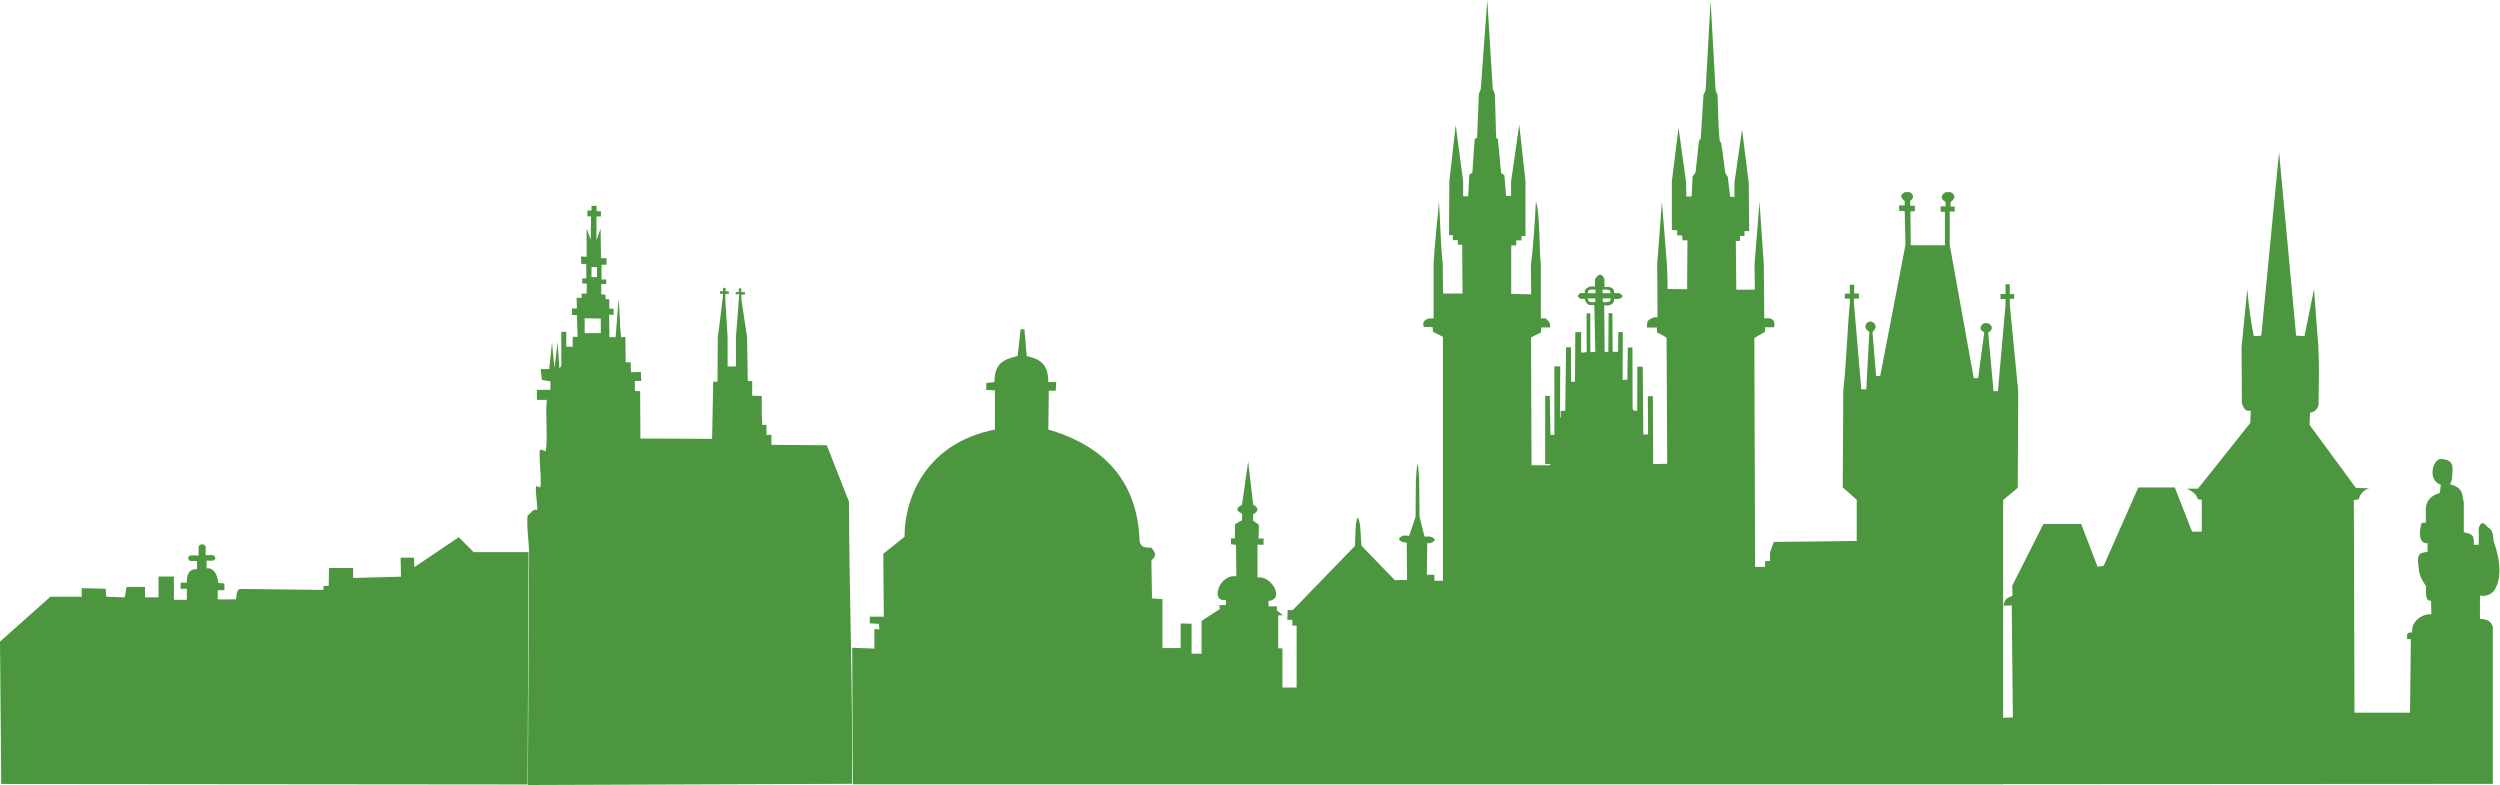
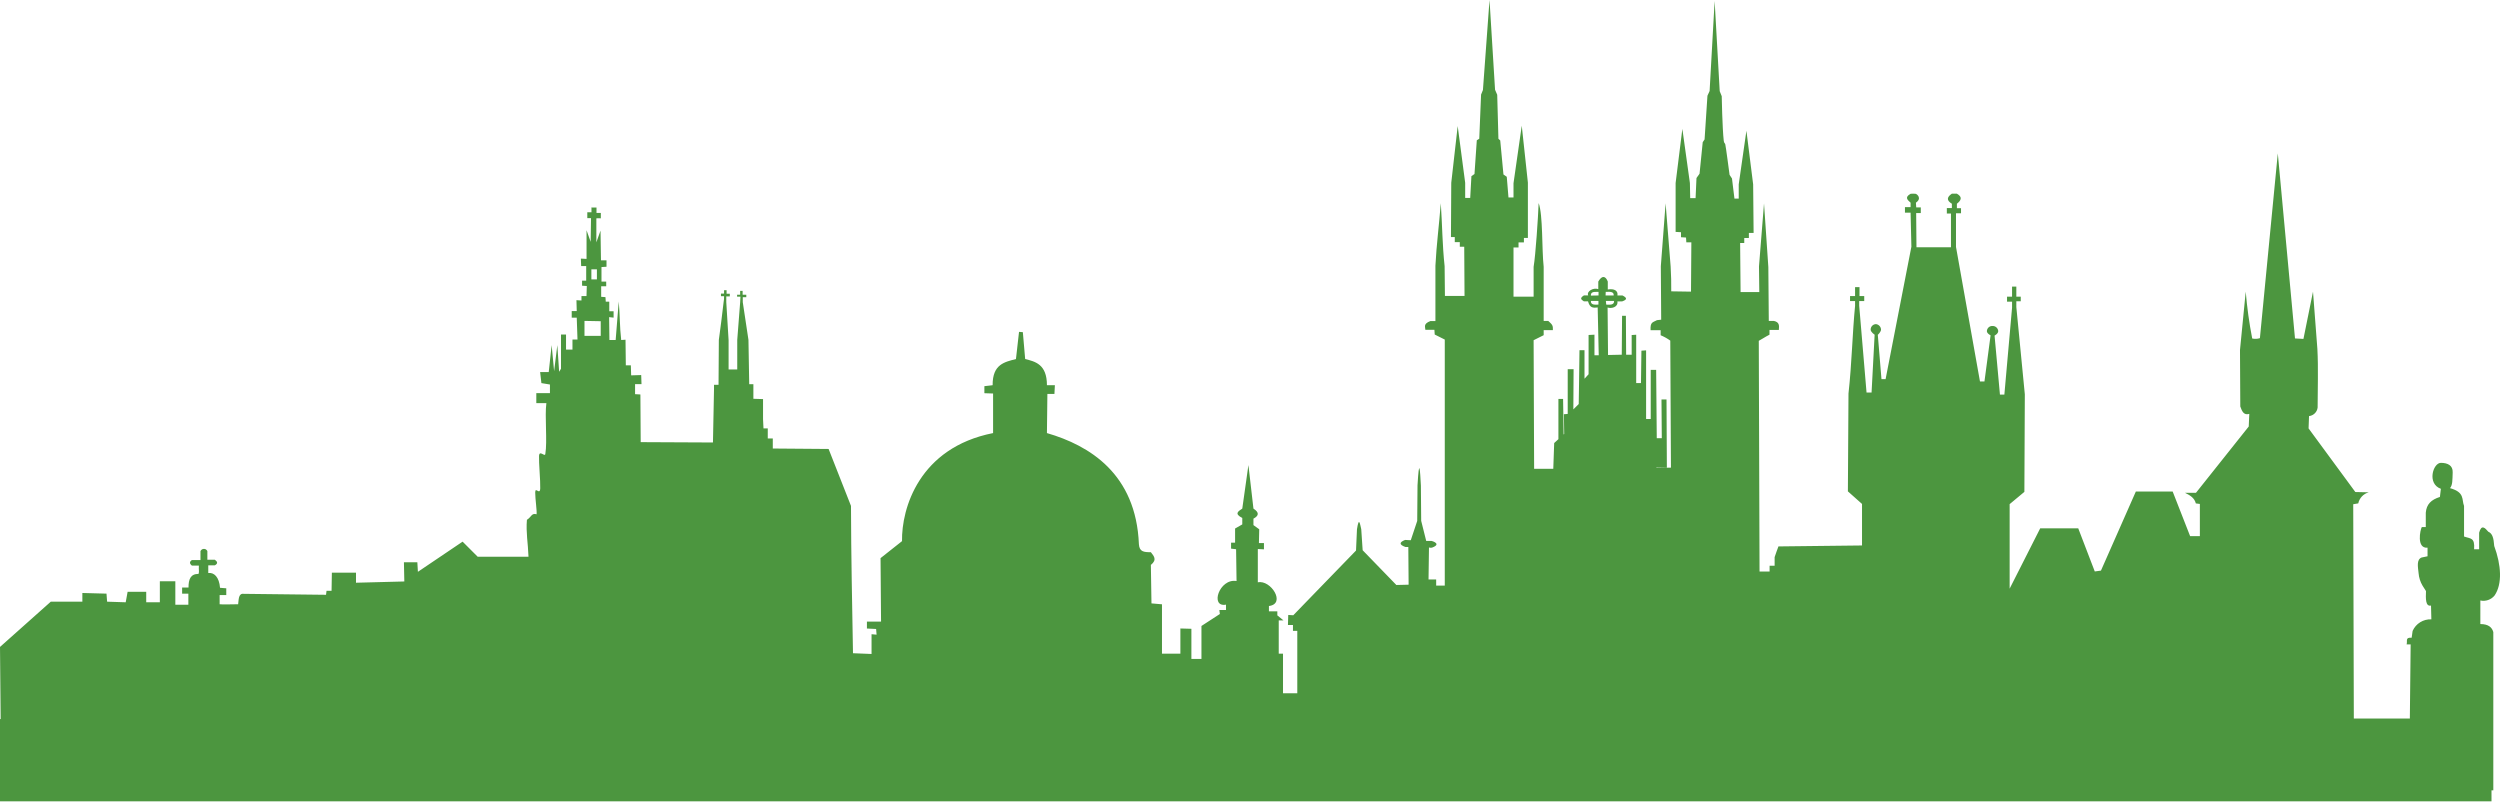
- <svg xmlns="http://www.w3.org/2000/svg" width="501.3" height="157.36" viewBox="0 0 501.3 157.36">
+ <svg xmlns="http://www.w3.org/2000/svg" width="497.19" height="159.36" viewBox="0 0 497.19 159.36">
  <defs>
    <style>.a{fill:#4c963f;}</style>
  </defs>
-   <polygon class="a" points="309.84 93.05 309.84 79.38 310.77 79.38 310.89 87.2 311.69 87.2 311.69 73.46 312.86 73.46 312.8 83.69 313.85 83.69 314.03 69.64 315.02 69.64 315.02 76.54 315.82 76.54 315.88 66.62 317.05 66.56 317.05 70.69 318.16 70.67 318.14 62.84 318.88 62.83 318.9 70.63 322.5 70.55 322.56 62.81 323.32 62.8 323.37 70.55 324.47 70.54 324.5 66.62 325.4 66.56 325.37 76.17 326.32 76.14 326.41 69.7 327.34 69.64 327.37 83.29 328.29 83.29 328.32 73.52 329.4 73.52 329.52 87.11 330.48 87.14 330.42 79.44 331.43 79.44 331.5 92.99 309.84 93.05" />
-   <path class="a" d="M.25,157.2,0,128.66l10.1-9h6.29v-1.73l4.8.13.12,1.6,3.7.12.37-2.09h3.7v2.09h2.71V115.6h3.08v4.67h2.59v-2.2H36.22v-1.23h1.23c0-1.61.38-2.74,2-2.71.17-.58,0-.59.06-1.64l-1.38,0c-.54-.43-.48-.8,0-1.11h1.7v-1.79a.78.78,0,0,1,1.41,0l0,1.73h1.49c.51.37.67.74,0,1.11H41.42l0,1.53c1.15-.16,2.17.8,2.34,2.94L45,117l0,1.35-1.35,0v1.82c.48.08,2.81,0,3.68,0,.15-.8,0-2.24,1.13-2.07l16.35.19.1-.8h1l.06-3.6,4.83,0v2l9.61-.25-.08-3.82h2.66l.11,1.9,8.89-6,3,3,11,0-.2,46.58Z" />
-   <path class="a" d="M118.61,41.22c0,.34,0,.68,0,1h-.83c0,.34,0,.68,0,1.16.23,0,.31,0,.74,0l-.07,4.72-.82-2.31,0,5.7-1.13-.06.06,1.49h1v2.9h-.82v1l.94.06-.06,2h-1v.88l-1-.06.06,2.16-1,0v1.31h1l.15,4.36h-1l0,2h-1.28v-3h-1v6.8l-.37.61-.36-5.31-.64,5.19-.49-5.19L110.13,74h-1.71l.25,2.19,1.7.28v1.71h-2.71v2h2c-.35,2.53.22,7.61-.21,10.12-.11.63-1.19-.89-1.25.4s.29,4.89.24,6.4-1-.43-1,.85.37,3.7.27,4.33c-1-.31-1,.52-1.92,1.1-.21,2.55.22,4.63.31,7.23l-.25,46.8,65-.24c.17-19-.56-37.1-.61-56.56l-4.45-11.32-11.1-.09v-2l-1,0,0-2-.85,0-.09-1.83V79.4l-1.92-.06,0-2.93-.88,0-.15-8.81-1.13-7.5V59.06h.7v-.49h-.73v-.76h-.49v.76h-.61V59h.67l-.06,1.1-.58,7.5v5.88l-1.67,0,0-5.82-.46-7.56c0-.51,0-.8,0-1.16l.7,0v-.52h-.64l0-.7H145v.67l-.61,0a2.13,2.13,0,0,0,0,.52l.58,0c0,.35,0,.72-.09,1.16l-.46,3.81-.49,3.72-.06,8.93H143v.85L142.79,88l-14.37-.07-.06-9.48-1.06-.06,0-2h1.28l-.06-1.8-2,.06-.06-2h-1l-.06-5.09-.86.06c-.31-2.69-.24-5-.49-7.66l-.61,7.66H122.2l-.06-4.55.89.1V61.9h-.86V60h-.7l-.06-.91-.85-.06V56.93h1l0-.89-.94,0,0-2.93,1-.06V51.77h-1.1l-.09-5.91-.83,2.34V43.42c.31,0,.72-.05.89,0,0-.33,0-1,0-1.07-.3,0-.37,0-.86,0,0-.49,0-.66,0-1.07-.17,0-.82,0-1.12,0Zm0,12.35h1.1l0,2h-1.1Zm-1.4,10.25,3.26.06V66.8h-3.23l0-3Z" />
-   <path class="a" d="M298.23,0l-1.31,17.9-.37.91-.36,8.78-.49.31-.46,6.71-.61.42-.24,4.33-1,0,0-3-1.49-11.29-1.28,11.29-.06,10.79h.76l0,1,1,0,0,.92.88,0,.06,9.79-3.9,0-.06-5.92c-.46-4.21-.47-8.32-.76-12.53-.33,4.27-.86,8.26-1.07,12.44v11h-1c-1.48.57-1,1.16-1,1.74h1.8l.06.94,2,1v48.93l-1.71,0v-1.22l-1.52,0,.09-6.4s0,.14.58.08c2.06-.75,0-1.34-.06-1.34h-1.07l-1-4-.06-7c-.16-3.16-.34-5.84-.67-.06l-.06,7.08-1.28,3.84-1.13-.06c-1.17.46-1.23.94.06,1.4l.58,0,.06,7.5-2.44.06L273,109.43l-.28-4.18c-.24-1-.45-2.63-.85,0l-.19,4.24L259.2,122.36l-1-.06-.06,2h1v1.16H260v12.41l-2.84,0V130h-.85v-6.62h.94l-1.22-1v-.8l-1.67,0v-1.06c3.45-.42.39-5.28-2.21-4.71l0-6.62,1.22.06v-1.28h-1l.06-2.74-1.15-.83v-1.28c1.11-.59,1.18-1.24,0-1.95l-1-8.66-1.22,8.66c-.76.51-1.69,1,0,1.86v1.28l-1.43.82,0,2.81-.8,0v1.19l1,.12.09,6.32c-3.45-.57-5.34,5.31-2.1,4.7v1.07h-1.32l.1.79-3.66,2.38v6.56l-2,0v-6l-2.19-.06,0,4.94-3.66,0,0-9.82L231,120l-.12-7.65c1.32-1.07.56-1.78,0-2.53-1.4,0-2.28-.08-2.38-1.59-.56-14-9.82-19.64-18.29-22.1l.09-7.78h1.4l.09-1.74h-1.58c0-4.21-2.38-4.71-4.33-5.21l-.46-5.34-.76-.06-.61,5.4c-2.23.6-4.67,1-4.64,5.21l-1.64.19v1.4l1.73.06v7.87c-14.73,2.92-18.22,15-18.11,21.49l-4.27,3.42.1,12.62h-2.81V125l1.83.09.09,1.13-1-.09v3.93l-4.45-.18.13,27.38,230.66,0,0-57,2.93-2.44.09-19.39L403,61.07l0-1.16h.88l0-.94H403V57h-.85l0,1.95-1,0v1h1l0,1.19-1.53,17.29h-.88l-1.07-11.74s.74-.36.73-.91-.48-.95-1.13-1a1.07,1.07,0,0,0-1.12.92c-.11.54.73.94.73.94l-1.22,9.18h-.89l-4.81-26.71V42.41l1,0v-1l-.82,0,0-.89c.81-.64,1.2-1.32,0-2h-1c-.91.61-1.19,1.28,0,2v.86h-1l0,1.09H390l0,6.71h-6.86l-.06-6.8.88,0V41.25l-.91,0-.06-.94c1.25-.87.22-1.71-.06-1.77s-1,0-1,0c-1.29.73-.55,1.26,0,1.77l0,.88-1.12,0v1.1l1.12,0,.16,6.77-5.07,26.34-.82,0-.73-8.81s.66-.6.64-1.06a1.14,1.14,0,0,0-1-1.07,1.08,1.08,0,0,0-1.06,1.1c0,.5.79,1,.79,1l-.61,11.5-1,0L371.75,60.8l0-.92,1,0V58.85l-.94,0,0-1.74h-.88v1.77h-1v1l1,0,0,.95c-.54,5.46-.63,11.28-1.31,17.44l-.12,19.45,2.81,2.5v8.26l-16.62.19-.37,1-.39,1.13,0,1.71h-1l0,1.16-2,0-.15-45.89c.42-.2,1.19-.74,2.13-1.22v-.94h1.86c.09-.91.1-1.56-1-1.8l-1,0-.09-10.71-.86-12.65-1,12.53.06,5.09-3.72,0-.09-9.75.82,0,0-1,.92,0,0-1h.94l-.09-9.66-1.34-10.7-1.53,10.67,0,2.83-.85,0-.49-4-.48-.73s-.77-5.87-.86-6.1-.25-.21-.3-.7c-.28-2.44-.4-8.84-.4-8.84l-.4-1-1-17.9-1,17.9-.43.94-.54,8.69-.37.55L340,34.55l-.61.85-.18,4-1.07,0-.06-3-1.5-10.77-1.34,10.77v9.72l1.07.06v1l1,.06.06.95h1L338.3,58l-3.93-.06c0-2.07,0-2.78-.12-4.94l-1-12.56-.95,12.5.07,10.64-.83.09c-.88.47-1.36.36-1.28,2h2v1a9.35,9.35,0,0,1,1.92,1.07L334.31,93l-2.9.06-.09-4.67h-.95l-1.83-2.13,0-3.84-.91-.09-2-2.08V76.56l-2-2.1-.09-3.78-1.77,0-.09-9.52c.64.27,2.15,0,1.95-1.21l.95,0c1.17-.4.85-.78.06-1.18l-1,0c.16-.93-.62-1.41-1.92-1.19V56c-.4-1.07-1.12-1.36-1.89,0v1.5c-1-.37-2.4.48-2,1.25h-.88c-1,.63-.41.88,0,1.18l.82,0c.36,1.25.87,1.35,1.92,1.21l.21,9.52h-2.07v3.81l-1.89,2.07-.06,3.81-2,2-.95.07.06,3.93L311,88.18l-.18,5.12c-1.31,0-2.18,0-3.72,0L307,67.66l2-1,0-1h1.83c0-.8.05-1-.91-1.83l-.95,0,0-10.76c-.39-3.49-.12-10.3-1-12.69-.11,2.9-.6,10.31-1,12.69l.06,5.94-4-.06V49.21h1l0-1h1.07l0-.89.79,0,0-11L304.64,25,303,36.44l0,2.83-1,0-.34-4.11L301,34.7l-.64-6.77L300,27.6l-.24-8.75-.43-1Zm21.19,58.08.52,0v.71h-1.55c-.05-.67.5-.75,1-.74Zm1.95,0c.62,0,1.65-.18,1.59.71l-1.62,0,0-.74Zm-3,1.77h1.52v.73C319.29,60.6,318.33,60.73,318.39,59.85Zm3,0H323c.06.88-.94.75-1.56.73Z" />
-   <path class="a" d="M401.62,157.24l0-13.31,2-.09-.23-22.45-1.64.08c.28-1.83,1.12-1.51,1.81-2.09l-.08-1.91,6.27-12.41h7.56l3.29,8.58,1.23-.17,6.94-15.73h7.32l3.47,8.87h1.94v-6.4l-.8-.1c-.28-1.15-1.22-1.63-2.17-2.12h2.2l10.49-13.17.11-2.51c-1.11.34-1.46-.55-1.79-1.47l-.06-11.24L450.62,58a84.66,84.66,0,0,0,1.29,9.32,3,3,0,0,0,1.53-.07L457,30.51l3.42,36.8,1.68.09L464,58l.87,11.39c.21,3.89.09,7.78.05,11.66a1.93,1.93,0,0,1-1.71,1.7l-.09,2.45,9.29,12.65,2.68.06a2.9,2.9,0,0,0-2.1,2.2l-1,.17.13,42.62,11.14,0,.16-14.75h-.8c.21-.7-.34-1.41,1-1.32l.19-1.35a3.88,3.88,0,0,1,3.73-2.31l-.07-2.74c-1.1.24-1.06-1.34-1-2.88l-.68-1.07A5.79,5.79,0,0,1,485,114c-.15-1.34-.41-2.69.58-3.12l1.2-.25,0-1.71c-2.25.22-1.46-3.6-1.14-4.1h.79l0-2.85c.14-1.69,1.07-2.59,2.81-3.14l.19-1.62c-2.81-1-1.56-5.19,0-5.16,1.33,0,2.41.51,2.35,1.9-.06,1.56,0,2.48-.53,3.13,3,.83,2.29,2.29,2.79,3.54l0,6.08c1.3.47,2.17.15,2,2.53h1l0-3.29c.46-1.69,1.14-1,1.83-.19.79.34,1.06,1.19,1.17,2.83,1.41,3.88,1.63,7.55.08,9.84a2.85,2.85,0,0,1-2.84,1l0,4.69c1.63,0,2.32.67,2.58,1.6v31.47Z" />
+   <path class="a" d="M117.51,41.28h.1v-.06Z" />
+   <path class="a" d="M496.12,118.42c1.55-2.29,1.33-6-.08-9.84-.11-1.64-.38-2.49-1.17-2.83-.69-.81-1.37-1.5-1.83.19v3.29h-1c.17-2.38-.7-2.06-2-2.53v-6.08c-.5-1.25.21-2.71-2.79-3.54.53-.65.47-1.57.53-3.13.06-1.39-1-1.9-2.35-1.9-1.56,0-2.81,4.16,0,5.16l-.19,1.62c-1.74.55-2.67,1.45-2.81,3.14v2.85h-.79c-.32.5-1.11,4.32,1.14,4.1v1.71l-1.2.25c-1,.43-.73,1.78-.58,3.12a5.74,5.74,0,0,0,.79,2.48l.68,1.07c-.06,1.54-.1,3.12,1,2.88l.07,2.74a3.89,3.89,0,0,0-3.73,2.31l-.19,1.35c-1.34-.09-.79.62-1,1.32h.8l-.16,14.75H468.12L468,100.28l1-.17a2.91,2.91,0,0,1,2.1-2.2l-2.68-.06L459.12,85.2l.09-2.45a1.93,1.93,0,0,0,1.71-1.7c0-3.88.16-7.77-.05-11.66L460,58l-1.9,9.4-1.68-.09L453,30.51l-3.56,36.74a2.94,2.94,0,0,1-1.53.07A85.93,85.93,0,0,1,446.62,58l-1.14,11.6.06,11.24c.33.92.68,1.81,1.79,1.47l-.11,2.51L436.73,98h-2.2c1,.49,1.89,1,2.17,2.12l.8.1v6.4h-1.94l-3.47-8.87h-7.32l-6.94,15.73-1.23.17-3.29-8.58h-7.56l-6.08,12V100.26l2.93-2.44.09-19.39L401,61.07V59.91h.88V59H401V57h-.85v2h-1v1h1v1.19l-1.53,17.29h-.88l-1.07-11.74s.74-.36.73-.91a1.1,1.1,0,0,0-1.13-1,1.07,1.07,0,0,0-1.12.92c-.11.54.73.94.73.94l-1.22,9.18h-.89L389,49.11v-6.7h1v-1h-.82v-.89c.81-.64,1.2-1.32,0-2h-1c-.91.61-1.19,1.28,0,2v.86h-1v1.09H388v6.71h-6.86l-.06-6.8H382V41.25h-.91l-.06-.94c1.25-.87.22-1.71-.06-1.77a5.32,5.32,0,0,0-1,0c-1.29.73-.55,1.26,0,1.77v.88h-1.12v1.1h1.12l.16,6.77L375,75.4h-.82l-.73-8.81s.66-.6.64-1.06a1.14,1.14,0,0,0-1-1.07,1.08,1.08,0,0,0-1.06,1.1h0c0,.5.79,1,.79,1l-.61,11.5h-1L369.75,60.8v-.92h1v-1h-.94V57.11h-.88v1.77h-1v1h1v.95c-.54,5.46-.63,11.28-1.31,17.44l-.12,19.45,2.81,2.5v8.26l-16.62.19-.37,1-.39,1.13v1.71h-1v1.16h-2l-.15-45.89c.42-.2,1.19-.74,2.13-1.22v-.94h1.86c.09-.91.1-1.56-1-1.8h-1l-.09-10.71-.86-12.65-1,12.53.06,5.09h-3.72l-.09-9.75h.82v-1h.92v-1h.94l-.09-9.66L347.32,26l-1.53,10.67v2.83h-.85l-.49-4-.48-.73s-.77-5.87-.86-6.1-.25-.21-.3-.7c-.28-2.44-.4-8.84-.4-8.84l-.4-1L341,.2l-1,17.9-.43.94L339,27.73l-.37.55L338,34.55l-.61.85-.18,4h-1.07l-.06-3-1.5-10.77L333.24,36.4v9.72l1.07.06v1l1,.06.06.95h1L336.3,58l-3.93-.06c0-2.07,0-2.78-.12-4.94l-1-12.56-.95,12.5.07,10.64-.83.09c-.88.47-1.36.36-1.28,2h2v1a9.51,9.51,0,0,1,1.92,1.07L332.31,93l-2.9.06V93h2.09l-.07-13.55h-1l.06,7.7-1,0-.12-13.59h-1.08l0,9.77h-.92l0-13.65-.93.06-.09,6.44-.95,0,0-9.61-.9.06,0,3.92h-1.1l-.05-7.75h-.76l-.06,7.74-2.73.06-.09-9.45c.64.27,2.15,0,1.95-1.21h.95c1.17-.4.85-.78.06-1.18h-1c.16-.93-.62-1.41-1.92-1.19V56c-.4-1.07-1.12-1.36-1.89,0v1.5c-1-.37-2.4.48-2,1.25H315c-1,.63-.41.88,0,1.18h.82c.36,1.25.87,1.35,1.92,1.21l.21,9.52h-.85v-4.1l-1.17.06,0,4h0v3.81l-.81.89V69.64h-1l-.09,6.9h0l-.06,3.81-1.07,1.07.05-8h-1.17v8.9l-.76.06.06,3.93-.11.1-.11-7.07h-.93v8l-.84.77-.18,5.12H305.1L305,67.66l2-1v-1h1.83c0-.8.05-1-.91-1.83H307V53.07c-.39-3.49-.12-10.3-1-12.69-.11,2.9-.6,10.31-1,12.69L305,59,301,59V49.21h1v-1h1.07v-.89h.79v-11L302.64,25,301,36.44v2.83h-1l-.34-4.11L299,34.7l-.64-6.77L298,27.6l-.24-8.75-.43-1L296.23,0l-1.31,17.9-.37.91-.36,8.78-.49.31-.46,6.71-.61.42-.24,4.33h-1v-3L289.9,25.07l-1.28,11.29-.06,10.79h.76v1h1v.92h.88l.06,9.79h-3.9l-.06-5.92c-.46-4.21-.47-8.32-.76-12.53-.33,4.27-.86,8.26-1.07,12.44v11h-1c-1.48.57-1,1.16-1,1.74h1.8l.06.94,2,1v48.93h-1.71v-1.22H284.1l.09-6.4s0,.14.58.08c2.06-.75,0-1.34-.06-1.34h-1.07l-1-4-.06-7c-.16-3.16-.34-5.84-.67-.06l-.06,7.08-1.28,3.84-1.13-.06c-1.17.46-1.23.94.06,1.4h.58l.06,7.5-2.44.06-6.7-6.91-.28-4.18c-.24-1-.45-2.63-.85,0l-.19,4.24L257.2,122.36l-1-.06-.06,2h1v1.16H258v12.41h-2.84V130h-.85v-6.62h.94l-1.22-1v-.8h-1.67v-1.06c3.45-.42.39-5.28-2.21-4.71v-6.62l1.22.06V108h-1l.06-2.74-1.15-.83v-1.28c1.11-.59,1.18-1.24,0-2l-1-8.66-1.22,8.66c-.76.51-1.69,1,0,1.86v1.28l-1.43.82v2.81h-.8v1.19l1,.12.09,6.32c-3.45-.57-5.34,5.31-2.1,4.7v1.07H242.5l.1.79-3.66,2.38v6.56h-2v-6l-2.19-.06V130h-3.66v-9.82L229,120l-.12-7.65c1.32-1.07.56-1.78,0-2.53-1.4,0-2.28-.08-2.38-1.59-.56-14-9.82-19.64-18.29-22.1l.09-7.78h1.4l.09-1.74h-1.58c0-4.21-2.38-4.71-4.33-5.21l-.46-5.34-.76-.06-.61,5.4c-2.23.6-4.67,1-4.64,5.21l-1.64.19v1.4l1.73.06v7.87c-14.73,2.92-18.22,15-18.11,21.49L175.12,111l.1,12.62h-2.81V125l1.83.09.09,1.13-1-.09v3.93l-3.69-.15c-.17-9.61-.37-19.27-.4-29.3l-4.45-11.32-11.1-.09v-2h-1v-2h-.85l-.09-1.83v-4l-1.92-.06V76.41H149l-.15-8.81-1.13-7.5v-1h.7v-.49h-.73v-.76h-.49v.76h-.61V59h.67l-.06,1.1-.58,7.5v5.88H144.9V67.66l-.46-7.56V58.94h.7v-.52h-.64v-.7H144v.67h-.61a2.26,2.26,0,0,0,0,.52H144a5.45,5.45,0,0,1-.09,1.16l-.46,3.81-.49,3.72-.06,8.93H142v.85L141.79,88l-14.37-.07-.06-9.48-1.06-.06v-2h1.28l-.06-1.8-2,.06-.06-2h-1l-.06-5.09-.86.06c-.31-2.69-.24-5-.49-7.66l-.61,7.66H121.2l-.06-4.55.89.1V61.9h-.86V60h-.7l-.06-.91-.85-.06v-2.1h1V56h-.94V53.11l1-.06V51.77h-1.1l-.09-5.91-.83,2.34V43.42a5.22,5.22,0,0,1,.89,0V42.35h-.86V41.28h-1v.94h-.83v1.16h.74l-.07,4.72-.82-2.31v5.7l-1.13-.06.06,1.49h1v2.9h-.82v1l.94.06-.06,2h-1v.88l-1-.06.06,2.16h-1v1.31h1l.15,4.36h-1v2h-1.28v-3h-1v6.8l-.37.61-.36-5.31-.64,5.19-.49-5.19L109.13,74h-1.71l.25,2.19,1.7.28v1.71h-2.71v2h2c-.35,2.53.22,7.61-.21,10.12-.11.63-1.19-.89-1.25.4s.29,4.89.24,6.4-1-.43-1,.85.37,3.7.27,4.33c-1-.31-1,.52-1.92,1.1-.21,2.55.22,4.63.31,7.23v.11H95l-3-3-8.89,6-.11-1.9H80.33l.08,3.82-9.61.25v-2H66l-.06,3.6h-1l-.1.8-16.35-.19c-1.13-.17-1,1.27-1.13,2.07-.87,0-3.2.08-3.68,0v-1.82H45V117l-1.24-.1c-.17-2.14-1.19-3.1-2.34-2.94v-1.53h1.31c.67-.37.51-.74,0-1.11H41.24v-1.73a.83.83,0,0,0-.37-.37.77.77,0,0,0-1,.37v1.79h-1.7c-.48.31-.54.68,0,1.11h1.38c-.06,1.05.11,1.06-.06,1.64-1.62,0-2,1.1-2,2.71H36.22v1.23h1.24v2.2H34.87V115.6H31.79v4.18H29.08v-2.09h-3.7L25,119.78l-3.7-.12-.12-1.6-4.8-.13v1.73H10.1l-10.1,9L.13,143H0v16.36H495.5v-2.18h.36V125.71c-.26-.93-.95-1.6-2.58-1.6v-4.69A2.85,2.85,0,0,0,496.12,118.42ZM319.44,60.58l-.07-.73H321C321.06,60.73,320.06,60.6,319.44,60.58Zm-.1-2.53,0,0c.62,0,1.65-.18,1.59.71h-1.62Zm-1.45,2.53c-.6,0-1.56.15-1.5-.73h1.5Zm-1.5-1.79c-.05-.67.5-.75,1-.74l0,0h.52v.71ZM117.61,53.57h1.1v2h-1.1Zm-1.37,10.25,3.23.06V66.8h-3.23Z" />
</svg>
